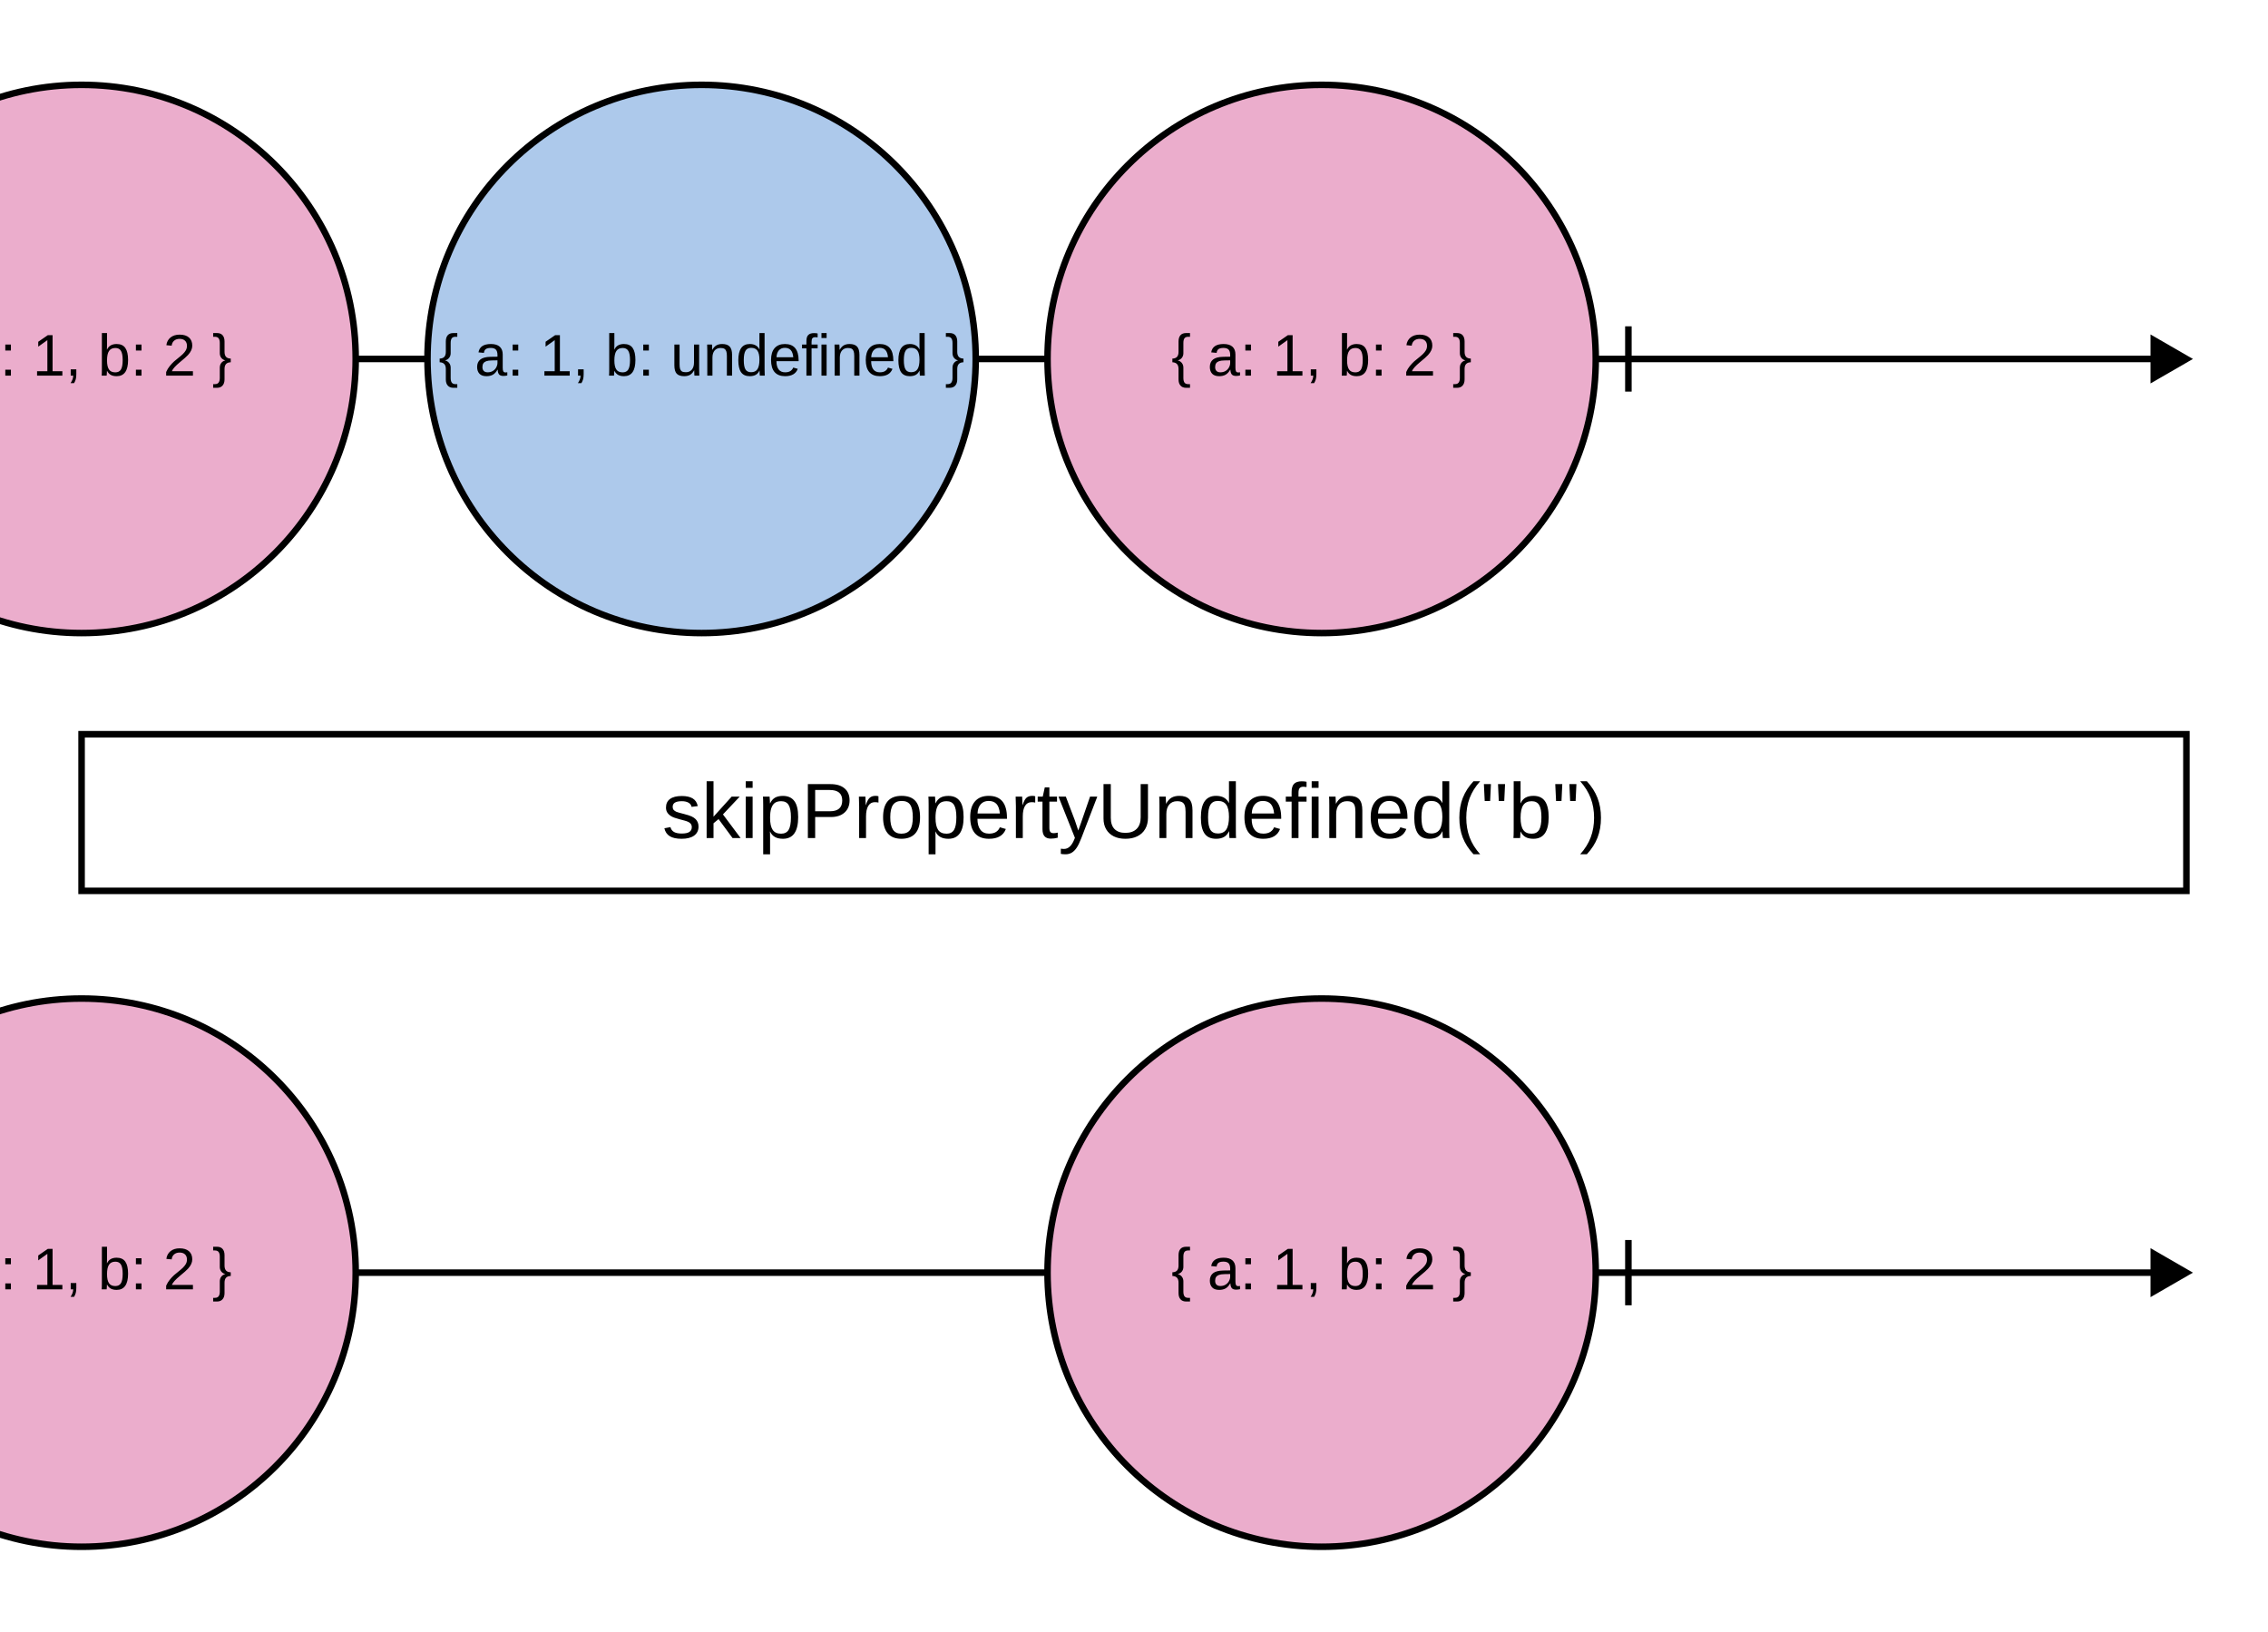
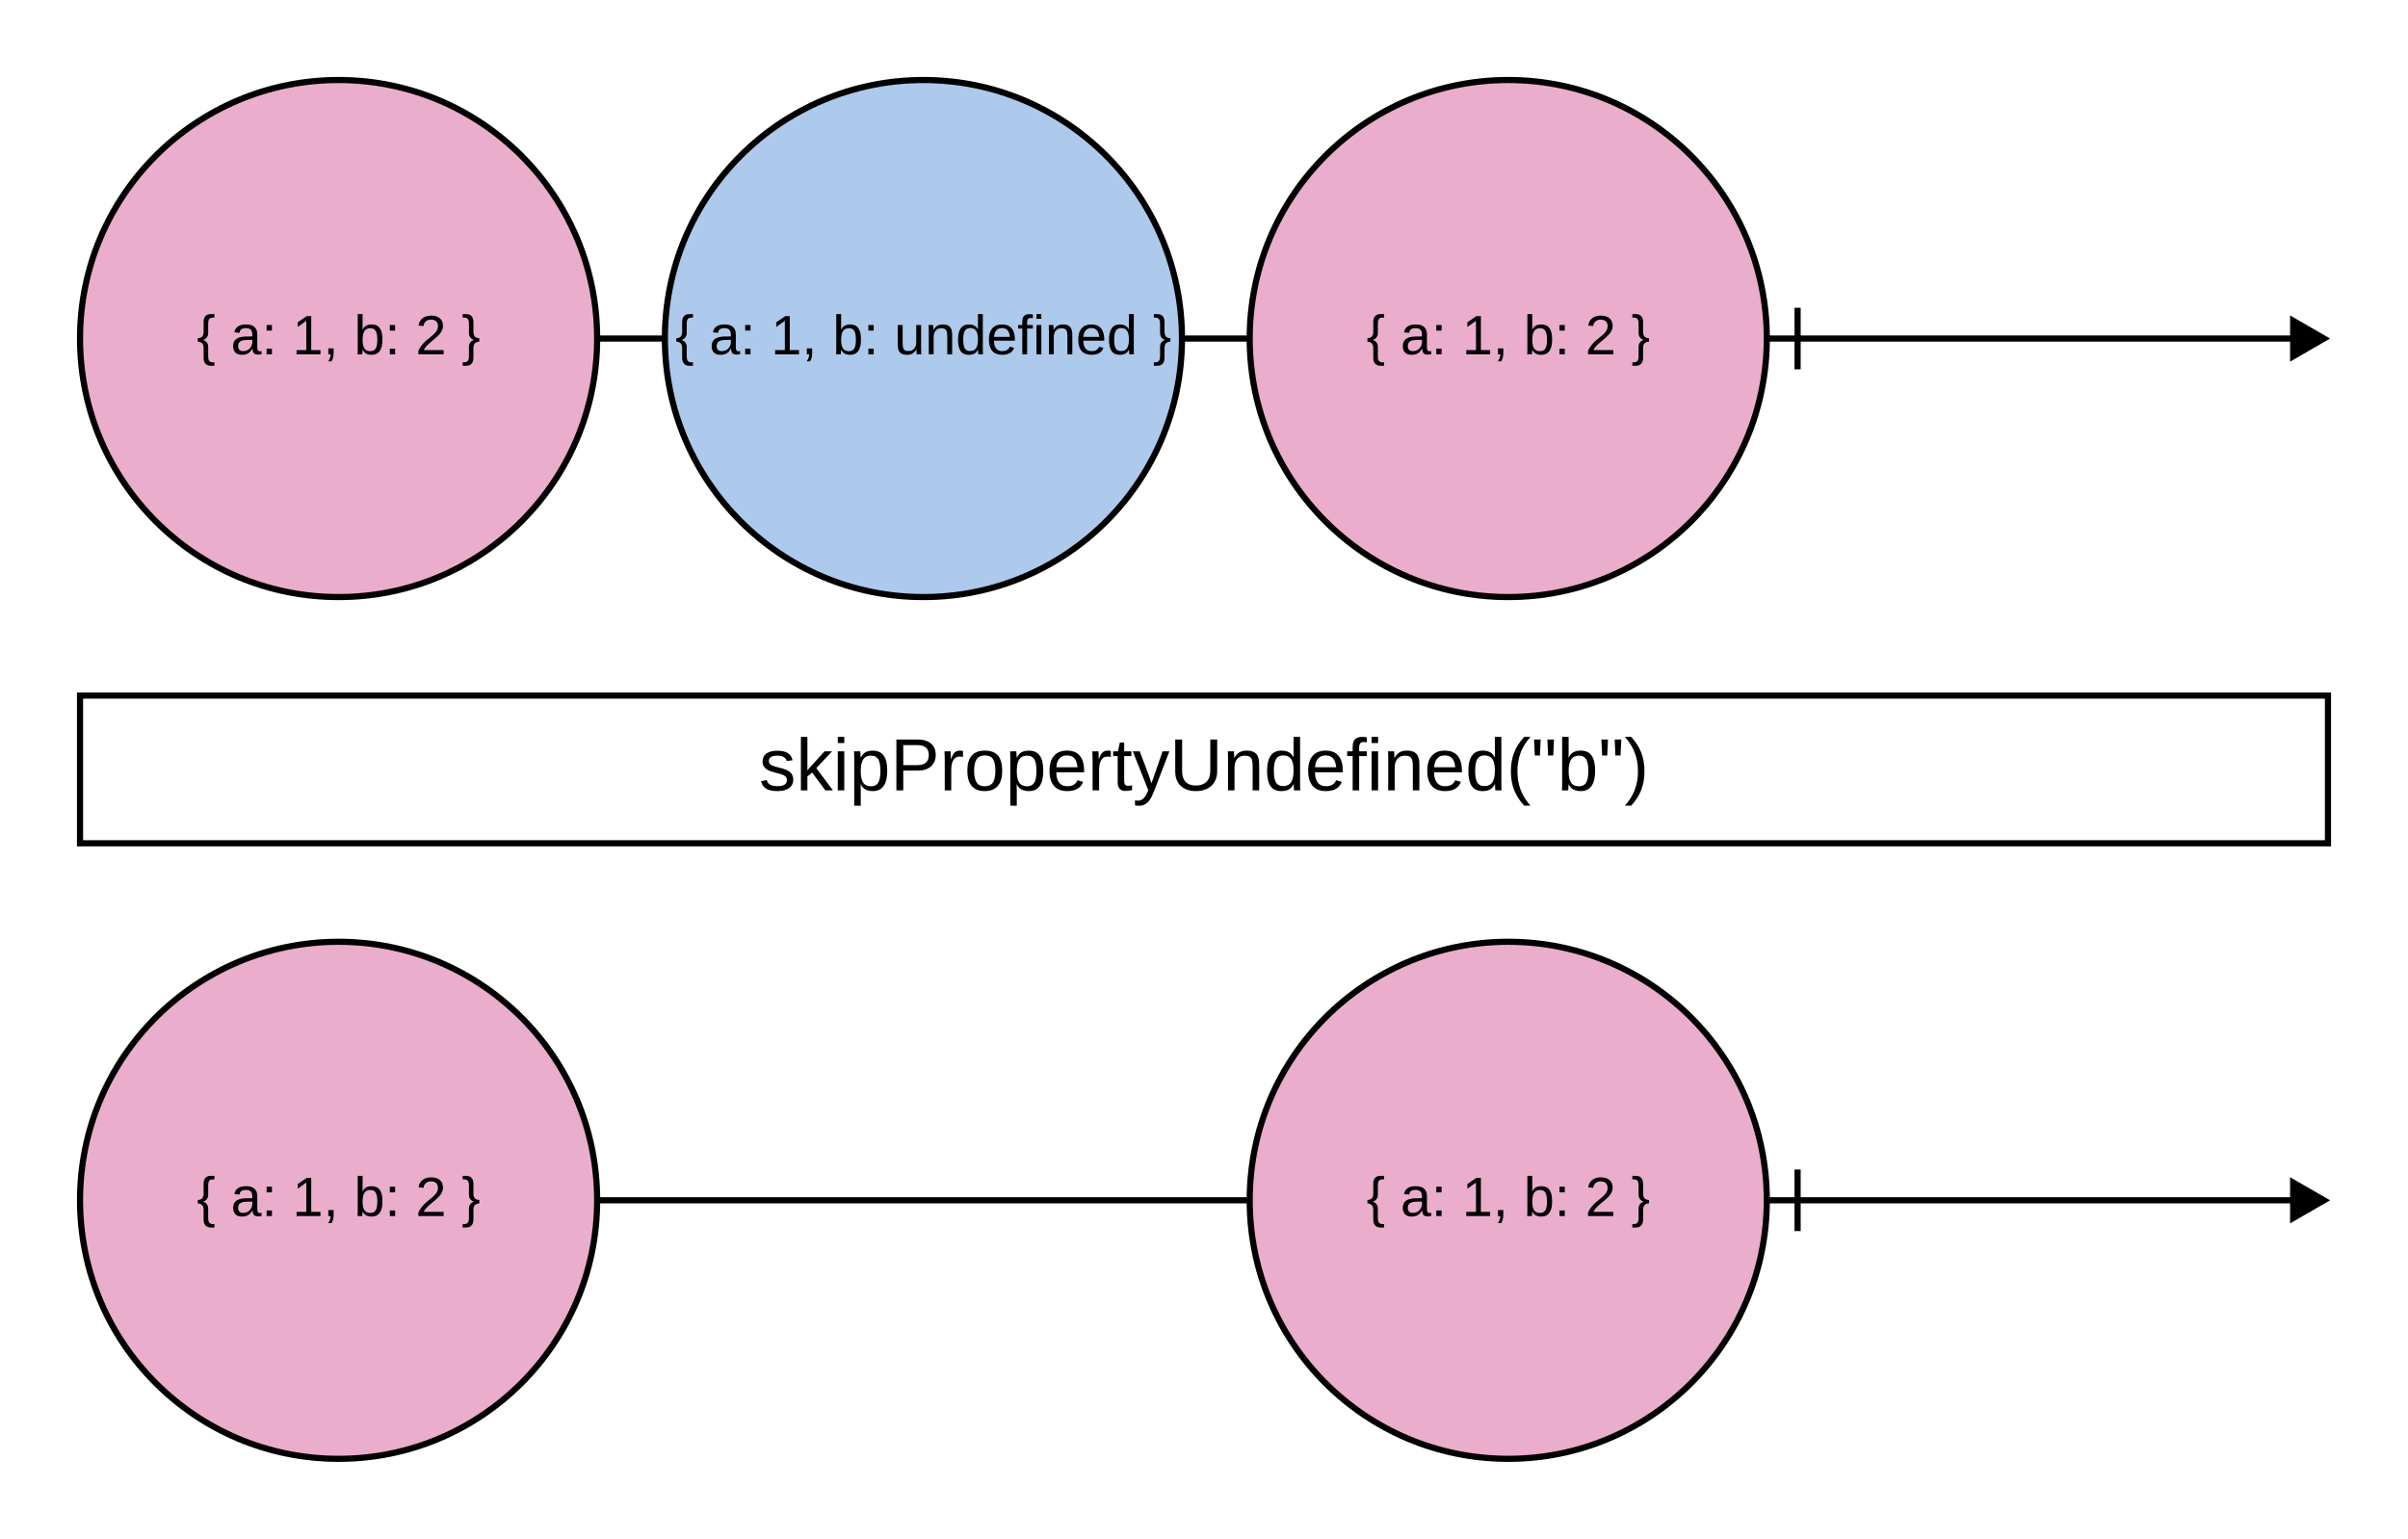
- <svg xmlns="http://www.w3.org/2000/svg" viewBox="0 0 695 500" width="695" height="500">
-   <path fill="rgba(255, 255, 255, 0.0)" d="M0 0h695v500H0z" />
+ <svg xmlns="http://www.w3.org/2000/svg" width="782.309" height="500">
+   <path fill="rgba(255, 255, 255, 0.0)" d="M0 0h782.309v500H0z" />
  <g stroke="#000" stroke-width="2">
-     <path d="M25 110h635" />
-     <path stroke-linecap="square" d="M660 104.226L670 110l-10 5.774z" />
+     <path d="M110 110h635" />
+     <path stroke-linecap="square" d="M745 104.226 755 110l-10 5.774z" />
  </g>
-   <path stroke="#000" stroke-width="2" d="M499 100v20" />
-   <g transform="translate(320 25)">
-     <circle cx="85" cy="85" fill="hsl(330, 60%, 80%)" stroke="#000" stroke-width="2" r="84" />
-     <text font-family="Arial, Helvetica, sans-serif" font-size="18" dominant-baseline="middle" text-anchor="middle" transform="translate(85 85)">{ a: 1, b: 2 }</text>
+   <path stroke="#000" stroke-width="2" d="M584 100v20" />
+   <g transform="translate(405 25)">
+     <circle cx="85" cy="85" r="84" fill="hsl(330, 60%, 80%)" stroke="#000" stroke-width="2" />
+     <text dominant-baseline="middle" font-family="Arial, Helvetica, sans-serif" font-size="18" text-anchor="middle" transform="translate(85 85)">{ a: 1, b: 2 }</text>
  </g>
-   <g transform="translate(130 25)">
-     <circle cx="85" cy="85" fill="hsl(213, 60%, 80%)" stroke="#000" stroke-width="2" r="84" />
-     <text font-family="Arial, Helvetica, sans-serif" font-size="18" dominant-baseline="middle" text-anchor="middle" transform="translate(85 85)">{ a: 1, b: undefined }</text>
+   <g transform="translate(215 25)">
+     <circle cx="85" cy="85" r="84" fill="hsl(213, 60%, 80%)" stroke="#000" stroke-width="2" />
+     <text dominant-baseline="middle" font-family="Arial, Helvetica, sans-serif" font-size="18" text-anchor="middle" transform="translate(85 85)">{ a: 1, b: undefined }</text>
  </g>
-   <g transform="translate(-60 25)">
-     <circle cx="85" cy="85" fill="hsl(330, 60%, 80%)" stroke="#000" stroke-width="2" r="84" />
-     <text font-family="Arial, Helvetica, sans-serif" font-size="18" dominant-baseline="middle" text-anchor="middle" transform="translate(85 85)">{ a: 1, b: 2 }</text>
+   <g transform="translate(25 25)">
+     <circle cx="85" cy="85" r="84" fill="hsl(330, 60%, 80%)" stroke="#000" stroke-width="2" />
+     <text dominant-baseline="middle" font-family="Arial, Helvetica, sans-serif" font-size="18" text-anchor="middle" transform="translate(85 85)">{ a: 1, b: 2 }</text>
  </g>
  <g transform="translate(25 215)">
-     <rect y="10" width="645" height="48" fill="rgba(255, 255, 255, 0.0)" stroke="#000" stroke-width="2" rx="0" />
-     <text x="322.5" y="35" font-family="Arial, Helvetica, sans-serif" font-size="24" dominant-baseline="middle" text-anchor="middle">skipPropertyUndefined("b")</text>
+     <rect width="730.309" height="48" x="1" y="11" fill="rgba(255, 255, 255, 0.0)" stroke="#000" stroke-width="2" rx="0" />
+     <text x="366.155" y="35" dominant-baseline="middle" font-family="Arial, Helvetica, sans-serif" font-size="24" text-anchor="middle">skipPropertyUndefined("b")</text>
  </g>
-   <g>
-     <g stroke="#000" stroke-width="2">
-       <path d="M25 390h635" />
-       <path stroke-linecap="square" d="M660 384.226L670 390l-10 5.774z" />
-     </g>
-     <path stroke="#000" stroke-width="2" d="M499 380v20" />
-     <g transform="translate(320 305)">
-       <circle cx="85" cy="85" fill="hsl(330, 60%, 80%)" stroke="#000" stroke-width="2" r="84" />
-       <text font-family="Arial, Helvetica, sans-serif" font-size="18" dominant-baseline="middle" text-anchor="middle" transform="translate(85 85)">{ a: 1, b: 2 }</text>
-     </g>
-     <g transform="translate(-60 305)">
-       <circle cx="85" cy="85" fill="hsl(330, 60%, 80%)" stroke="#000" stroke-width="2" r="84" />
-       <text font-family="Arial, Helvetica, sans-serif" font-size="18" dominant-baseline="middle" text-anchor="middle" transform="translate(85 85)">{ a: 1, b: 2 }</text>
-     </g>
+   <g stroke="#000" stroke-width="2">
+     <path d="M110 390h635" />
+     <path stroke-linecap="square" d="M745 384.226 755 390l-10 5.774z" />
+   </g>
+   <path stroke="#000" stroke-width="2" d="M584 380v20" />
+   <g transform="translate(405 305)">
+     <circle cx="85" cy="85" r="84" fill="hsl(330, 60%, 80%)" stroke="#000" stroke-width="2" />
+     <text dominant-baseline="middle" font-family="Arial, Helvetica, sans-serif" font-size="18" text-anchor="middle" transform="translate(85 85)">{ a: 1, b: 2 }</text>
+   </g>
+   <g transform="translate(25 305)">
+     <circle cx="85" cy="85" r="84" fill="hsl(330, 60%, 80%)" stroke="#000" stroke-width="2" />
+     <text dominant-baseline="middle" font-family="Arial, Helvetica, sans-serif" font-size="18" text-anchor="middle" transform="translate(85 85)">{ a: 1, b: 2 }</text>
  </g>
</svg>
